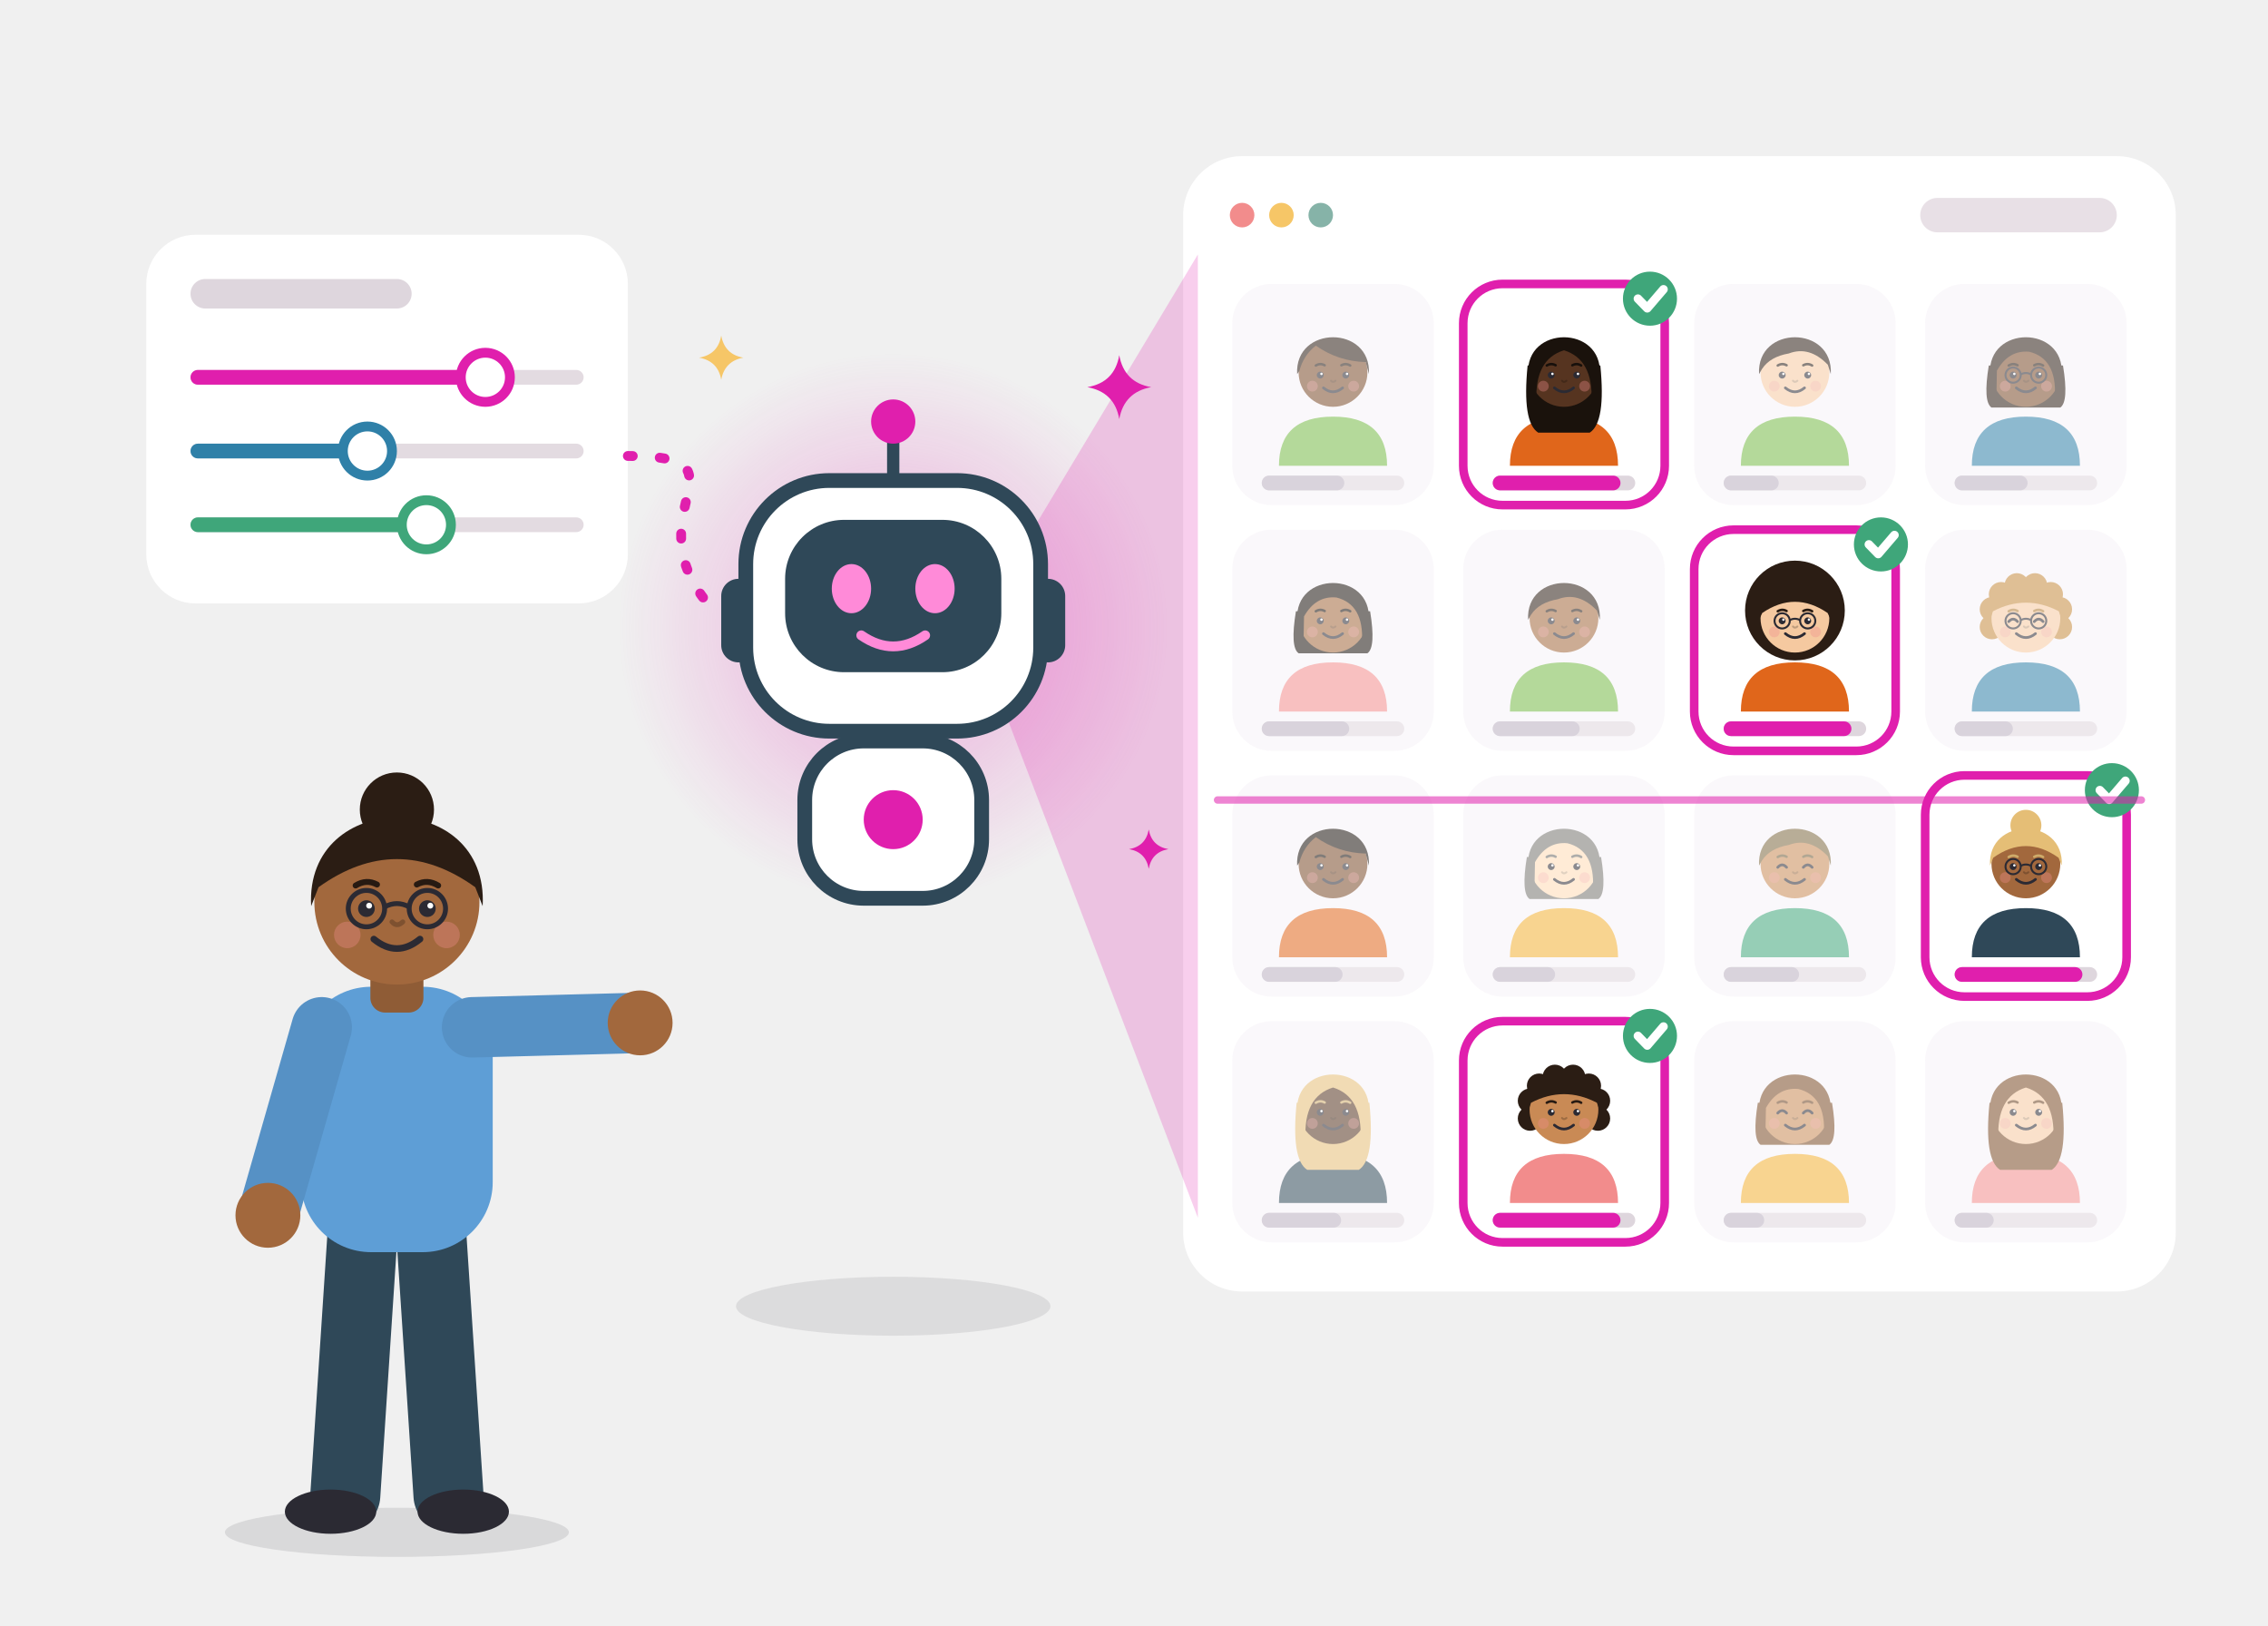
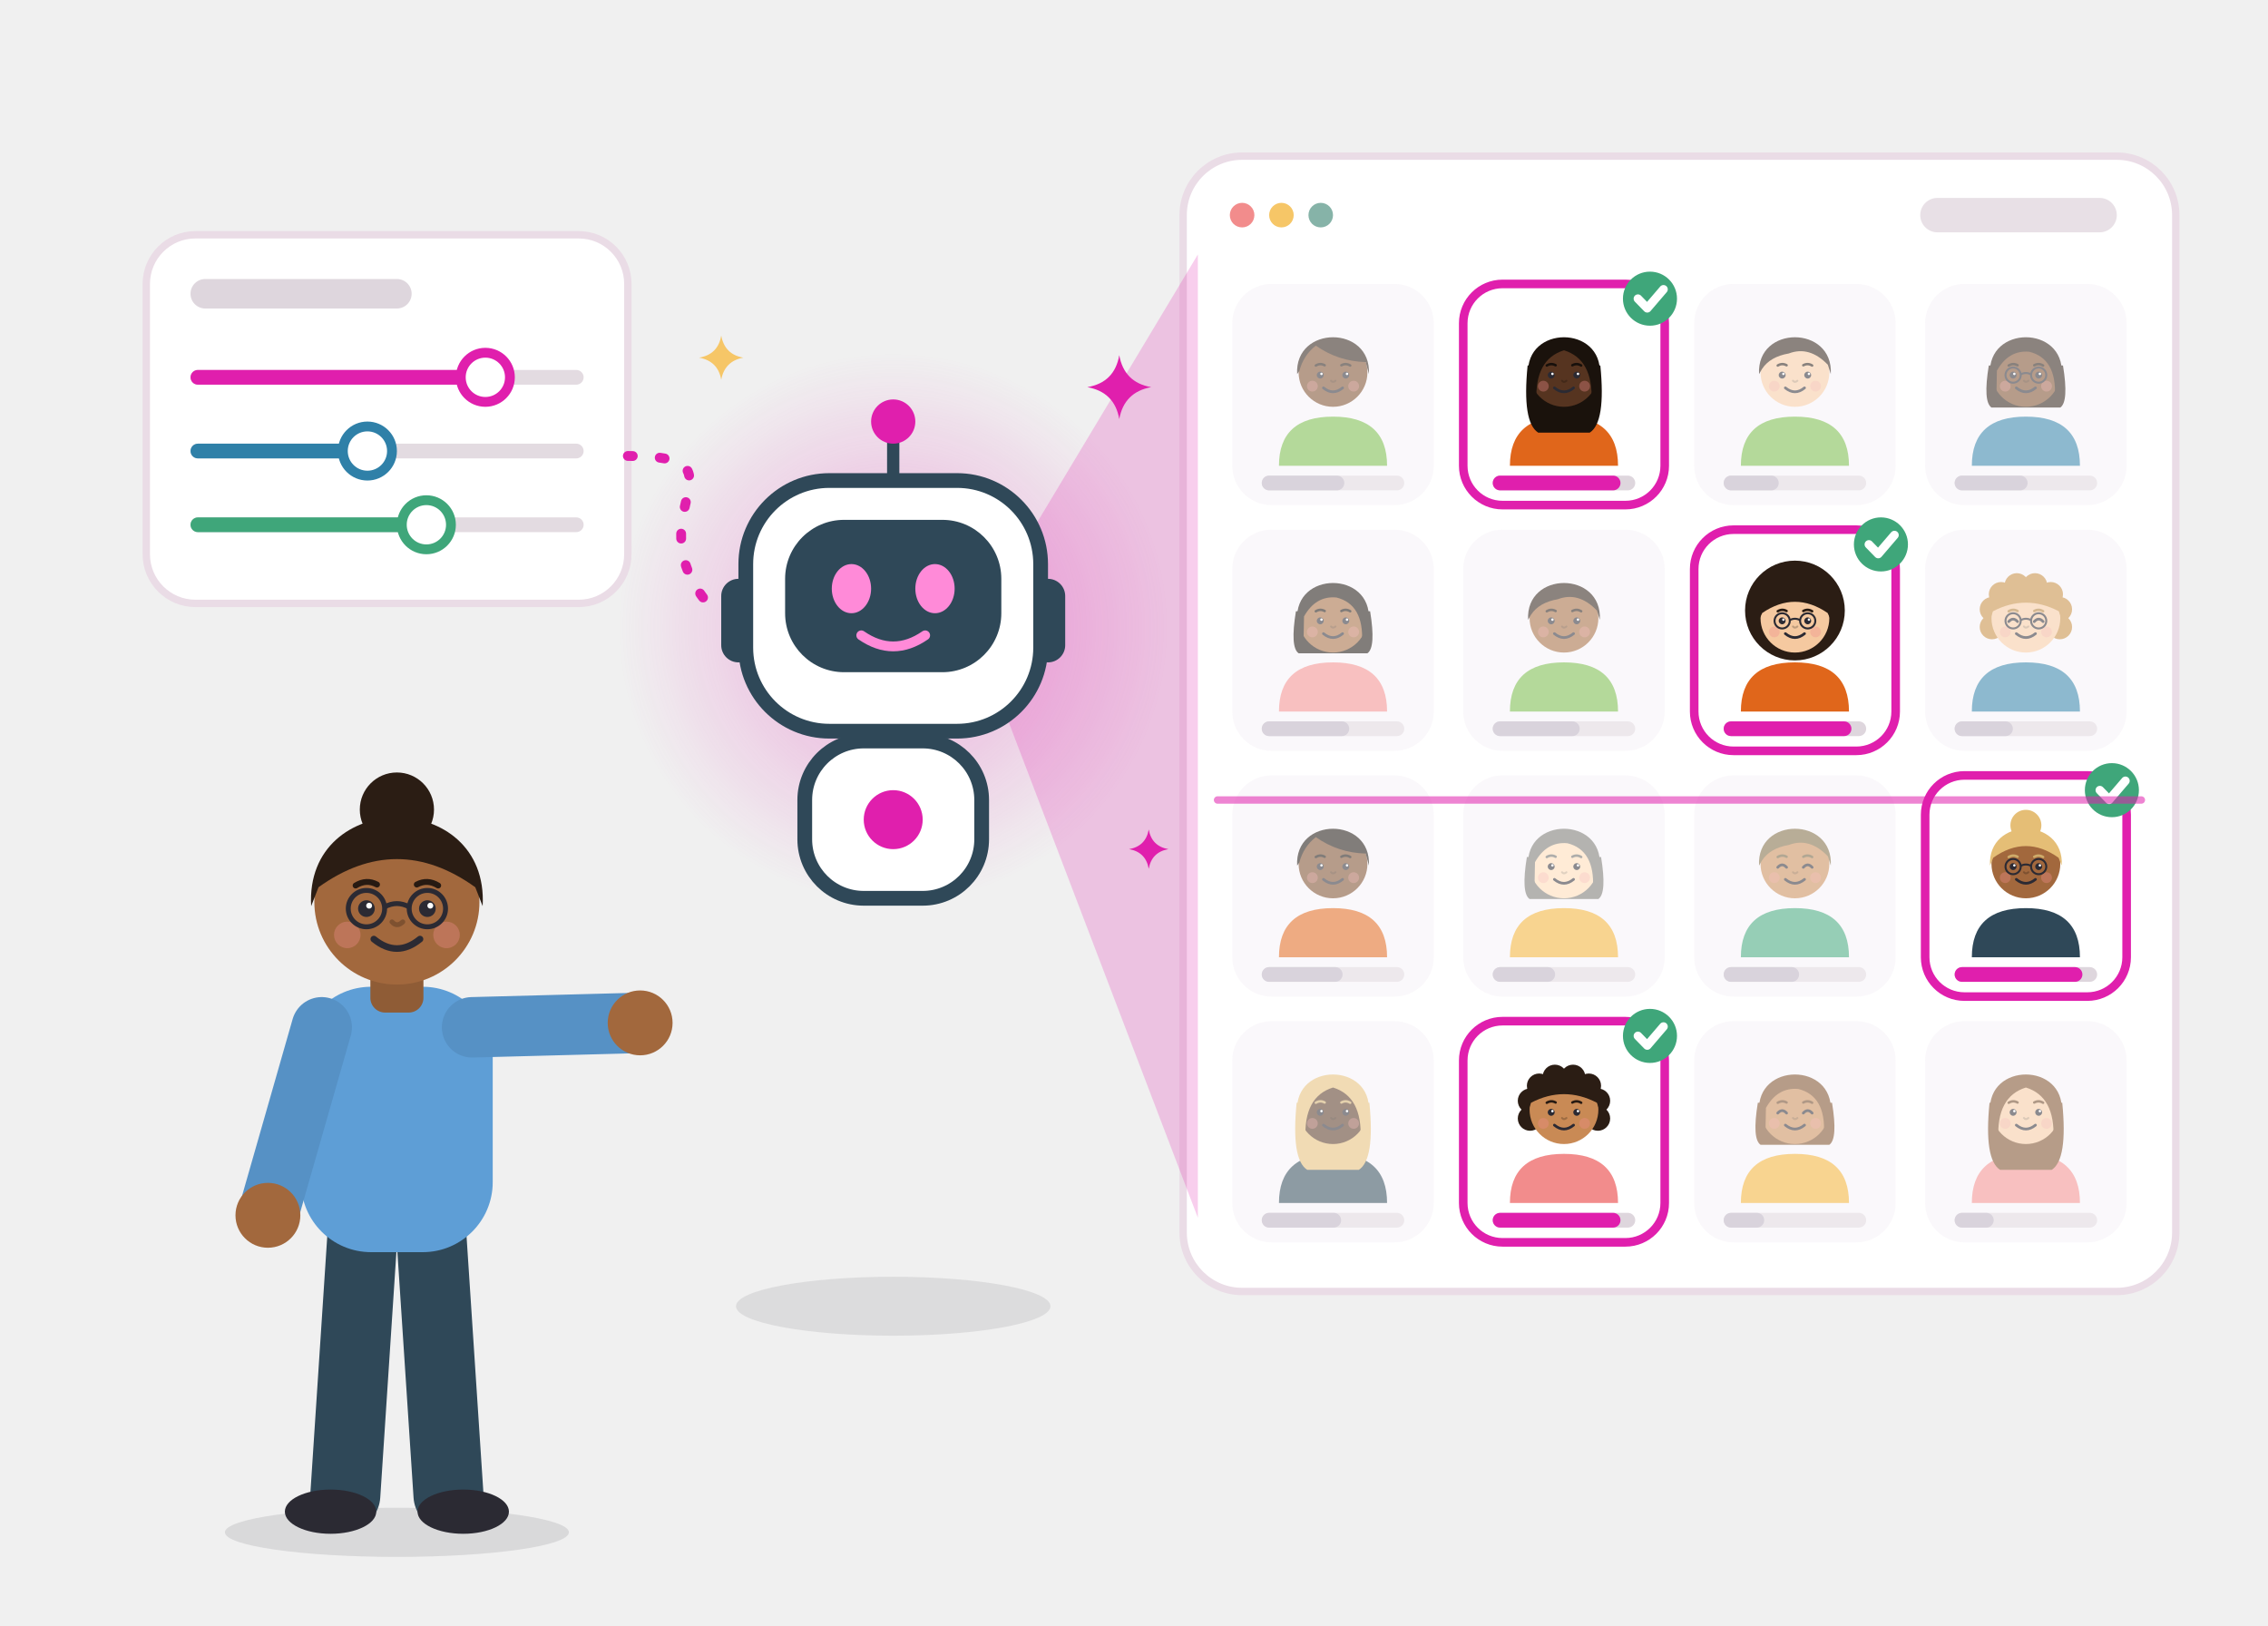
<svg xmlns="http://www.w3.org/2000/svg" viewBox="0 0 1200 860" width="1200" height="860">
  <defs>
    <linearGradient id="beam" x1="0" y1="0" x2="0" y2="1">
      <stop offset="0" stop-color="#E01FAD" />
      <stop offset="1" stop-color="#E01FAD" />
    </linearGradient>
    <radialGradient id="glow">
      <stop offset="0" stop-color="#E01FAD" stop-opacity=".35" />
      <stop offset="1" stop-color="#E01FAD" stop-opacity="0" />
    </radialGradient>
  </defs>
  <g transform="translate(15 15) scale(1.3)">
-     <rect x="470" y="52" width="404" height="462" rx="24" fill="#FFFFFF" />
+     <rect x="470" y="52" width="404" height="462" rx="24" fill="#FFFFFF" stroke="#EADCE6" stroke-width="3" />
    <circle cx="494" cy="76" r="5" fill="#F28C8C" />
    <circle cx="510" cy="76" r="5" fill="#F6C667" />
    <circle cx="526" cy="76" r="5" fill="#86B3A8" />
    <rect x="770" y="69" width="80" height="14" rx="7" fill="#e8e0e6" />
    <g opacity=".55">
      <rect x="490" y="104" width="82" height="90" rx="16" fill="#F6F2F7" />
      <path d="M509 178Q509 158 531 158Q553 158 553 178Z" fill="#76B947" />
      <circle cx="531" cy="140" r="14" fill="#7A4A2A" />
      <circle cx="522.6" cy="145.6" r="2.2" fill="#F28C8C" opacity=".35" />
      <circle cx="539.4" cy="145.6" r="2.2" fill="#F28C8C" opacity=".35" />
      <circle cx="525.8" cy="141.1" r="1.4" fill="#2B2A33" />
      <circle cx="536.2" cy="141.1" r="1.4" fill="#2B2A33" />
      <circle cx="526.3" cy="140.6" r="0.5" fill="#fff" />
      <circle cx="536.7" cy="140.6" r="0.5" fill="#fff" />
      <path d="M524 137.2Q525.8 136.1 527.6 137.1M534.4 137.1Q536.2 136.1 538 137.2" fill="none" stroke="#271a12" stroke-width="1" stroke-linecap="round" stroke-linejoin="round" />
      <path d="M530.2 143.4Q531 144.3 532 143.4" fill="none" stroke="#5f3a21" stroke-width="0.8" stroke-linecap="round" stroke-linejoin="round" />
      <path d="M527.1 146.3Q531 149.5 534.9 146.3" fill="none" stroke="#2B2A33" stroke-width="1.1" stroke-linecap="round" stroke-linejoin="round" />
      <path d="M516.4 140.7C515.3 120.7 546.7 120.7 545.6 140.7L544.3 135.8Q533.1 135.5 524 129.1Q519 133 517.3 139.4Z" fill="#2B1D14" />
      <rect x="502" y="182" width="58" height="6" rx="3" fill="#ded6dd" />
      <rect x="502" y="182" width="33.6" height="6" rx="3" fill="#B9AFC0" />
    </g>
    <rect x="584" y="104" width="82" height="90" rx="16" fill="#FFFFFF" stroke="#E01FAD" stroke-width="3.5" />
    <path d="M603 178Q603 158 625 158Q647 158 647 178Z" fill="#E0661B" />
    <path d="M610.2 137.2Q607.9 160.3 614.5 164.5L635.5 164.5Q642.1 160.3 639.8 137.2Z" fill="#1A120C" />
    <circle cx="625" cy="140" r="14" fill="#563420" />
    <circle cx="616.6" cy="145.6" r="2.2" fill="#F28C8C" opacity=".35" />
    <circle cx="633.4" cy="145.6" r="2.2" fill="#F28C8C" opacity=".35" />
    <circle cx="619.8" cy="141.1" r="1.4" fill="#2B2A33" />
    <circle cx="630.2" cy="141.1" r="1.4" fill="#2B2A33" />
    <circle cx="620.3" cy="140.6" r="0.5" fill="#fff" />
    <circle cx="630.7" cy="140.6" r="0.5" fill="#fff" />
    <path d="M618 137.2Q619.8 136.1 621.6 137.1M628.4 137.1Q630.2 136.1 632 137.2" fill="none" stroke="#17100b" stroke-width="1" stroke-linecap="round" stroke-linejoin="round" />
    <path d="M624.2 143.4Q625 144.3 626 143.4" fill="none" stroke="#432919" stroke-width="0.8" stroke-linecap="round" stroke-linejoin="round" />
    <path d="M621.1 146.3Q625 149.5 628.9 146.3" fill="none" stroke="#2B2A33" stroke-width="1.1" stroke-linecap="round" stroke-linejoin="round" />
    <path d="M610.4 140.7C609.3 120.7 640.7 120.7 639.6 140.7L639.6 151.9L636.2 151.9Q637 134.7 625 131Q613 134.7 613.8 151.9L610.4 151.9Z" fill="#1A120C" />
    <rect x="596" y="182" width="58" height="6" rx="3" fill="#ded6dd" />
    <rect x="596" y="182" width="52" height="6" rx="3" fill="#E01FAD" />
    <circle cx="660" cy="110" r="11" fill="#3FA67A" />
    <path d="M655.1 110L658.9 113.9L665.5 106.2" fill="none" stroke="#fff" stroke-width="3.5" stroke-linecap="round" stroke-linejoin="round" />
    <g opacity=".55">
      <rect x="678" y="104" width="82" height="90" rx="16" fill="#F6F2F7" />
      <path d="M697 178Q697 158 719 158Q741 158 741 178Z" fill="#76B947" />
      <circle cx="719" cy="140" r="14" fill="#F5C9A0" />
      <circle cx="710.6" cy="145.6" r="2.2" fill="#F28C8C" opacity=".35" />
      <circle cx="727.4" cy="145.6" r="2.2" fill="#F28C8C" opacity=".35" />
      <circle cx="713.8" cy="141.1" r="1.4" fill="#2B2A33" />
      <circle cx="724.2" cy="141.1" r="1.4" fill="#2B2A33" />
      <circle cx="714.3" cy="140.6" r="0.5" fill="#fff" />
      <circle cx="724.7" cy="140.6" r="0.5" fill="#fff" />
      <path d="M712 137.2Q713.8 136.1 715.6 137.1M722.4 137.1Q724.2 136.1 726 137.2" fill="none" stroke="#271a12" stroke-width="1" stroke-linecap="round" stroke-linejoin="round" />
      <path d="M718.2 143.4Q719 144.3 720 143.4" fill="none" stroke="#bf9d7d" stroke-width="0.8" stroke-linecap="round" stroke-linejoin="round" />
      <path d="M715.1 146.3Q719 149.5 722.9 146.3" fill="none" stroke="#2B2A33" stroke-width="1.1" stroke-linecap="round" stroke-linejoin="round" />
      <path d="M704.4 140.7C703.3 120.7 734.7 120.7 733.6 140.7L732.4 136.9Q724.9 129.1 716.5 132.3Q708.9 133.6 705.6 138.6Z" fill="#2B1D14" />
      <rect x="690" y="182" width="58" height="6" rx="3" fill="#ded6dd" />
      <rect x="690" y="182" width="22.4" height="6" rx="3" fill="#B9AFC0" />
    </g>
    <g opacity=".55">
      <rect x="772" y="104" width="82" height="90" rx="16" fill="#F6F2F7" />
      <path d="M791 178Q791 158 813 158Q835 158 835 178Z" fill="#2F80A8" />
      <path d="M797.9 137.2Q795.5 151.9 799 154.3L827 154.3Q830.5 151.9 828.1 137.2Z" fill="#2B1D14" />
      <circle cx="813" cy="140" r="14" fill="#7A4A2A" />
      <circle cx="804.6" cy="145.6" r="2.2" fill="#F28C8C" opacity=".35" />
      <circle cx="821.4" cy="145.6" r="2.2" fill="#F28C8C" opacity=".35" />
      <circle cx="807.8" cy="141.1" r="1.4" fill="#2B2A33" />
      <circle cx="818.2" cy="141.1" r="1.4" fill="#2B2A33" />
      <circle cx="808.3" cy="140.6" r="0.5" fill="#fff" />
      <circle cx="818.7" cy="140.6" r="0.5" fill="#fff" />
      <path d="M806 137.2Q807.8 136.1 809.6 137.1M816.4 137.1Q818.2 136.1 820 137.2" fill="none" stroke="#271a12" stroke-width="1" stroke-linecap="round" stroke-linejoin="round" />
      <path d="M812.2 143.4Q813 144.3 814 143.4" fill="none" stroke="#5f3a21" stroke-width="0.8" stroke-linecap="round" stroke-linejoin="round" />
      <path d="M809.1 146.3Q813 149.5 816.9 146.3" fill="none" stroke="#2B2A33" stroke-width="1.1" stroke-linecap="round" stroke-linejoin="round" />
      <g fill="none" stroke="#2B2A33" stroke-width="0.8">
        <circle cx="807.8" cy="141.1" r="3.1" />
        <circle cx="818.2" cy="141.1" r="3.1" />
        <path d="M810.9 140.8Q813 139.7 815.1 140.8" />
      </g>
      <path d="M798.4 140.7C797.3 120.7 828.7 120.7 827.6 140.7L827.8 149.8L824.8 149.8Q825.6 134.4 814.4 131.6Q806 130.8 801.2 139.3L801 149.8L798.2 149.8Z" fill="#2B1D14" />
      <rect x="784" y="182" width="58" height="6" rx="3" fill="#ded6dd" />
      <rect x="784" y="182" width="29.7" height="6" rx="3" fill="#B9AFC0" />
    </g>
    <g opacity=".55">
      <rect x="490" y="204" width="82" height="90" rx="16" fill="#F6F2F7" />
      <path d="M509 278Q509 258 531 258Q553 258 553 278Z" fill="#F28C8C" />
      <path d="M515.9 237.2Q513.5 251.9 517 254.3L545 254.3Q548.5 251.9 546.1 237.2Z" fill="#1A120C" />
      <circle cx="531" cy="240" r="14" fill="#A2683D" />
      <circle cx="522.6" cy="245.6" r="2.2" fill="#F28C8C" opacity=".35" />
      <circle cx="539.4" cy="245.6" r="2.2" fill="#F28C8C" opacity=".35" />
      <circle cx="525.8" cy="241.1" r="1.4" fill="#2B2A33" />
      <circle cx="536.2" cy="241.1" r="1.4" fill="#2B2A33" />
      <circle cx="526.3" cy="240.6" r="0.5" fill="#fff" />
      <circle cx="536.7" cy="240.6" r="0.5" fill="#fff" />
      <path d="M524 237.2Q525.8 236.1 527.6 237.1M534.4 237.1Q536.2 236.1 538 237.2" fill="none" stroke="#17100b" stroke-width="1" stroke-linecap="round" stroke-linejoin="round" />
      <path d="M530.2 243.4Q531 244.3 532 243.4" fill="none" stroke="#7e5130" stroke-width="0.8" stroke-linecap="round" stroke-linejoin="round" />
      <path d="M527.1 246.3Q531 249.5 534.9 246.3" fill="none" stroke="#2B2A33" stroke-width="1.1" stroke-linecap="round" stroke-linejoin="round" />
      <path d="M516.4 240.7C515.3 220.7 546.7 220.7 545.6 240.7L545.8 249.8L542.8 249.8Q543.6 234.4 532.4 231.6Q524 230.8 519.2 239.3L519 249.8L516.2 249.8Z" fill="#1A120C" />
      <rect x="502" y="282" width="58" height="6" rx="3" fill="#ded6dd" />
      <rect x="502" y="282" width="35.6" height="6" rx="3" fill="#B9AFC0" />
    </g>
    <g opacity=".55">
      <rect x="584" y="204" width="82" height="90" rx="16" fill="#F6F2F7" />
      <path d="M603 278Q603 258 625 258Q647 258 647 278Z" fill="#76B947" />
      <circle cx="625" cy="240" r="14" fill="#A2683D" />
      <circle cx="616.6" cy="245.6" r="2.2" fill="#F28C8C" opacity=".35" />
      <circle cx="633.4" cy="245.6" r="2.2" fill="#F28C8C" opacity=".35" />
      <circle cx="619.8" cy="241.1" r="1.4" fill="#2B2A33" />
      <circle cx="630.2" cy="241.1" r="1.4" fill="#2B2A33" />
      <circle cx="620.3" cy="240.6" r="0.5" fill="#fff" />
      <circle cx="630.7" cy="240.6" r="0.5" fill="#fff" />
      <path d="M618 237.2Q619.8 236.1 621.6 237.1M628.4 237.1Q630.2 236.1 632 237.2" fill="none" stroke="#271a12" stroke-width="1" stroke-linecap="round" stroke-linejoin="round" />
      <path d="M624.2 243.4Q625 244.3 626 243.4" fill="none" stroke="#7e5130" stroke-width="0.8" stroke-linecap="round" stroke-linejoin="round" />
      <path d="M621.1 246.3Q625 249.5 628.9 246.3" fill="none" stroke="#2B2A33" stroke-width="1.1" stroke-linecap="round" stroke-linejoin="round" />
      <path d="M610.4 240.7C609.3 220.7 640.7 220.7 639.6 240.7L638.4 236.9Q630.9 229.1 622.5 232.3Q614.9 233.6 611.6 238.6Z" fill="#2B1D14" />
      <rect x="596" y="282" width="58" height="6" rx="3" fill="#ded6dd" />
      <rect x="596" y="282" width="35.4" height="6" rx="3" fill="#B9AFC0" />
    </g>
    <rect x="678" y="204" width="82" height="90" rx="16" fill="#FFFFFF" stroke="#E01FAD" stroke-width="3.5" />
    <path d="M697 278Q697 258 719 258Q741 258 741 278Z" fill="#E0661B" />
    <circle cx="719" cy="236.9" r="20.3" fill="#2B1D14" />
    <circle cx="719" cy="240" r="14" fill="#F5C9A0" />
    <circle cx="710.6" cy="245.6" r="2.2" fill="#F28C8C" opacity=".35" />
    <circle cx="727.4" cy="245.6" r="2.2" fill="#F28C8C" opacity=".35" />
    <circle cx="713.8" cy="241.1" r="1.4" fill="#2B2A33" />
    <circle cx="724.2" cy="241.1" r="1.4" fill="#2B2A33" />
    <circle cx="714.3" cy="240.6" r="0.5" fill="#fff" />
    <circle cx="724.7" cy="240.6" r="0.5" fill="#fff" />
    <path d="M712 237.2Q713.8 236.1 715.6 237.1M722.4 237.1Q724.2 236.1 726 237.2" fill="none" stroke="#271a12" stroke-width="1" stroke-linecap="round" stroke-linejoin="round" />
    <path d="M718.2 243.4Q719 244.3 720 243.4" fill="none" stroke="#bf9d7d" stroke-width="0.8" stroke-linecap="round" stroke-linejoin="round" />
    <path d="M715.1 246.3Q719 249.5 722.9 246.3" fill="none" stroke="#2B2A33" stroke-width="1.1" stroke-linecap="round" stroke-linejoin="round" />
    <g fill="none" stroke="#2B2A33" stroke-width="0.8">
      <circle cx="713.8" cy="241.1" r="3.1" />
      <circle cx="724.2" cy="241.1" r="3.1" />
      <path d="M716.9 240.8Q719 239.7 721.1 240.8" />
    </g>
    <path d="M704.4 240.7C703.3 220.7 734.7 220.7 733.6 240.7L732.3 237.9Q719 228.8 705.7 237.9Z" fill="#2B1D14" />
    <rect x="690" y="282" width="58" height="6" rx="3" fill="#ded6dd" />
    <rect x="690" y="282" width="52" height="6" rx="3" fill="#E01FAD" />
    <circle cx="754" cy="210" r="11" fill="#3FA67A" />
    <path d="M749.1 210L752.9 213.9L759.5 206.2" fill="none" stroke="#fff" stroke-width="3.5" stroke-linecap="round" stroke-linejoin="round" />
    <g opacity=".55">
      <rect x="772" y="204" width="82" height="90" rx="16" fill="#F6F2F7" />
      <path d="M791 278Q791 258 813 258Q835 258 835 278Z" fill="#2F80A8" />
      <circle cx="799.2" cy="243.6" r="5" fill="#C58B3E" />
      <circle cx="799.2" cy="236.4" r="5" fill="#C58B3E" />
      <circle cx="802.9" cy="230.3" r="5" fill="#C58B3E" />
      <circle cx="809.3" cy="226.7" r="5" fill="#C58B3E" />
      <circle cx="816.7" cy="226.7" r="5" fill="#C58B3E" />
      <circle cx="823.1" cy="230.3" r="5" fill="#C58B3E" />
      <circle cx="826.8" cy="236.4" r="5" fill="#C58B3E" />
      <circle cx="826.8" cy="243.6" r="5" fill="#C58B3E" />
      <circle cx="813" cy="240" r="14" fill="#F5C9A0" />
      <circle cx="804.6" cy="245.6" r="2.2" fill="#F28C8C" opacity=".35" />
      <circle cx="821.4" cy="245.6" r="2.2" fill="#F28C8C" opacity=".35" />
      <path d="M806 241.4Q807.8 239.4 809.6 241.4M816.4 241.4Q818.2 239.4 820 241.4" fill="none" stroke="#2B2A33" stroke-width="1.1" stroke-linecap="round" stroke-linejoin="round" />
      <path d="M806 237.2Q807.8 236.1 809.6 237.1M816.4 237.1Q818.2 236.1 820 237.2" fill="none" stroke="#b17d38" stroke-width="1" stroke-linecap="round" stroke-linejoin="round" />
      <path d="M812.2 243.4Q813 244.3 814 243.4" fill="none" stroke="#bf9d7d" stroke-width="0.8" stroke-linecap="round" stroke-linejoin="round" />
      <path d="M809.1 246.3Q813 249.5 816.9 246.3" fill="none" stroke="#2B2A33" stroke-width="1.1" stroke-linecap="round" stroke-linejoin="round" />
      <g fill="none" stroke="#2B2A33" stroke-width="0.8">
        <circle cx="807.8" cy="241.1" r="3.1" />
        <circle cx="818.2" cy="241.1" r="3.1" />
        <path d="M810.9 240.8Q813 239.7 815.1 240.8" />
      </g>
      <path d="M798.4 240.7C797.3 220.7 828.7 220.7 827.6 240.7L826.4 237.2Q813 230.2 799.6 237.2Z" fill="#C58B3E" />
      <rect x="784" y="282" width="58" height="6" rx="3" fill="#ded6dd" />
      <rect x="784" y="282" width="23.7" height="6" rx="3" fill="#B9AFC0" />
    </g>
    <g opacity=".55">
      <rect x="490" y="304" width="82" height="90" rx="16" fill="#F6F2F7" />
      <path d="M509 378Q509 358 531 358Q553 358 553 378Z" fill="#E0661B" />
      <circle cx="531" cy="340" r="14" fill="#7A4A2A" />
      <circle cx="522.6" cy="345.6" r="2.2" fill="#F28C8C" opacity=".35" />
      <circle cx="539.4" cy="345.6" r="2.2" fill="#F28C8C" opacity=".35" />
      <circle cx="525.8" cy="341.1" r="1.4" fill="#2B2A33" />
      <circle cx="536.2" cy="341.1" r="1.4" fill="#2B2A33" />
      <circle cx="526.3" cy="340.6" r="0.5" fill="#fff" />
      <circle cx="536.7" cy="340.6" r="0.5" fill="#fff" />
      <path d="M524 337.2Q525.8 336.1 527.6 337.1M534.4 337.1Q536.2 336.1 538 337.2" fill="none" stroke="#17100b" stroke-width="1" stroke-linecap="round" stroke-linejoin="round" />
      <path d="M530.2 343.4Q531 344.3 532 343.4" fill="none" stroke="#5f3a21" stroke-width="0.8" stroke-linecap="round" stroke-linejoin="round" />
      <path d="M527.1 346.3Q531 349.5 534.9 346.3" fill="none" stroke="#2B2A33" stroke-width="1.1" stroke-linecap="round" stroke-linejoin="round" />
      <path d="M516.4 340.7C515.3 320.7 546.7 320.7 545.6 340.7L544.3 335.8Q533.1 335.5 524 329.1Q519 333 517.3 339.4Z" fill="#1A120C" />
      <rect x="502" y="382" width="58" height="6" rx="3" fill="#ded6dd" />
      <rect x="502" y="382" width="32.9" height="6" rx="3" fill="#B9AFC0" />
    </g>
    <g opacity=".55">
      <rect x="584" y="304" width="82" height="90" rx="16" fill="#F6F2F7" />
      <path d="M603 378Q603 358 625 358Q647 358 647 378Z" fill="#F2B035" />
      <path d="M609.9 337.2Q607.5 351.9 611 354.3L639 354.3Q642.5 351.9 640.1 337.2Z" fill="#777570" />
      <circle cx="625" cy="340" r="14" fill="#FFDBB5" />
      <circle cx="616.6" cy="345.6" r="2.2" fill="#F28C8C" opacity=".35" />
      <circle cx="633.4" cy="345.6" r="2.2" fill="#F28C8C" opacity=".35" />
      <circle cx="619.8" cy="341.1" r="1.4" fill="#2B2A33" />
      <circle cx="630.2" cy="341.1" r="1.4" fill="#2B2A33" />
      <circle cx="620.3" cy="340.6" r="0.5" fill="#fff" />
      <circle cx="630.7" cy="340.6" r="0.5" fill="#fff" />
      <path d="M618 337.2Q619.8 336.1 621.6 337.1M628.4 337.1Q630.2 336.1 632 337.2" fill="none" stroke="#6b6965" stroke-width="1" stroke-linecap="round" stroke-linejoin="round" />
      <path d="M624.2 343.4Q625 344.3 626 343.4" fill="none" stroke="#c7ab8d" stroke-width="0.8" stroke-linecap="round" stroke-linejoin="round" />
      <path d="M621.1 346.3Q625 349.5 628.9 346.3" fill="none" stroke="#2B2A33" stroke-width="1.1" stroke-linecap="round" stroke-linejoin="round" />
      <path d="M610.4 340.7C609.3 320.7 640.7 320.7 639.6 340.7L639.8 349.8L636.8 349.8Q637.6 334.4 626.4 331.6Q618 330.8 613.2 339.3L613 349.8L610.2 349.8Z" fill="#777570" />
      <rect x="596" y="382" width="58" height="6" rx="3" fill="#ded6dd" />
      <rect x="596" y="382" width="25.4" height="6" rx="3" fill="#B9AFC0" />
    </g>
    <g opacity=".55">
      <rect x="678" y="304" width="82" height="90" rx="16" fill="#F6F2F7" />
      <path d="M697 378Q697 358 719 358Q741 358 741 378Z" fill="#3FA67A" />
      <circle cx="719" cy="340" r="14" fill="#C98A55" />
      <circle cx="710.6" cy="345.6" r="2.2" fill="#F28C8C" opacity=".35" />
      <circle cx="727.4" cy="345.6" r="2.2" fill="#F28C8C" opacity=".35" />
      <path d="M712 341.4Q713.8 339.4 715.6 341.4M722.4 341.4Q724.2 339.4 726 341.4" fill="none" stroke="#2B2A33" stroke-width="1.1" stroke-linecap="round" stroke-linejoin="round" />
      <path d="M712 337.2Q713.8 336.1 715.6 337.1M722.4 337.1Q724.2 336.1 726 337.2" fill="none" stroke="#715f3b" stroke-width="1" stroke-linecap="round" stroke-linejoin="round" />
      <path d="M718.2 343.4Q719 344.3 720 343.4" fill="none" stroke="#9d6c42" stroke-width="0.8" stroke-linecap="round" stroke-linejoin="round" />
      <path d="M715.1 346.3Q719 349.5 722.9 346.3" fill="none" stroke="#2B2A33" stroke-width="1.1" stroke-linecap="round" stroke-linejoin="round" />
      <path d="M704.4 340.7C703.3 320.7 734.7 320.7 733.6 340.7L732.4 336.9Q724.9 329.1 716.5 332.3Q708.9 333.6 705.6 338.6Z" fill="#7e6941" />
      <rect x="690" y="382" width="58" height="6" rx="3" fill="#ded6dd" />
      <rect x="690" y="382" width="30.7" height="6" rx="3" fill="#B9AFC0" />
    </g>
    <rect x="772" y="304" width="82" height="90" rx="16" fill="#FFFFFF" stroke="#E01FAD" stroke-width="3.5" />
    <path d="M791 378Q791 358 813 358Q835 358 835 378Z" fill="#2F4858" />
    <circle cx="813" cy="324.3" r="6.3" fill="#E5BE76" />
    <circle cx="813" cy="340" r="14" fill="#A2683D" />
    <circle cx="804.6" cy="345.6" r="2.2" fill="#F28C8C" opacity=".35" />
    <circle cx="821.4" cy="345.6" r="2.2" fill="#F28C8C" opacity=".35" />
    <circle cx="807.8" cy="341.1" r="1.4" fill="#2B2A33" />
    <circle cx="818.2" cy="341.1" r="1.4" fill="#2B2A33" />
    <circle cx="808.3" cy="340.6" r="0.5" fill="#fff" />
    <circle cx="818.7" cy="340.6" r="0.5" fill="#fff" />
    <path d="M806 337.2Q807.8 336.1 809.6 337.1M816.4 337.1Q818.2 336.1 820 337.2" fill="none" stroke="#ceab6a" stroke-width="1" stroke-linecap="round" stroke-linejoin="round" />
    <path d="M812.2 343.4Q813 344.3 814 343.4" fill="none" stroke="#7e5130" stroke-width="0.8" stroke-linecap="round" stroke-linejoin="round" />
    <path d="M809.1 346.3Q813 349.5 816.9 346.3" fill="none" stroke="#2B2A33" stroke-width="1.1" stroke-linecap="round" stroke-linejoin="round" />
    <g fill="none" stroke="#2B2A33" stroke-width="0.8">
      <circle cx="807.8" cy="341.1" r="3.1" />
      <circle cx="818.2" cy="341.1" r="3.1" />
      <path d="M810.9 340.8Q813 339.7 815.1 340.8" />
    </g>
    <path d="M798.4 340.7C797.3 320.7 828.7 320.7 827.6 340.7L826.3 337.5Q813 328 799.7 337.5Z" fill="#E5BE76" />
    <rect x="784" y="382" width="58" height="6" rx="3" fill="#ded6dd" />
    <rect x="784" y="382" width="52" height="6" rx="3" fill="#E01FAD" />
    <circle cx="848" cy="310" r="11" fill="#3FA67A" />
    <path d="M843.1 310L846.9 313.9L853.5 306.2" fill="none" stroke="#fff" stroke-width="3.5" stroke-linecap="round" stroke-linejoin="round" />
    <g opacity=".55">
      <rect x="490" y="404" width="82" height="90" rx="16" fill="#F6F2F7" />
      <path d="M509 478Q509 458 531 458Q553 458 553 478Z" fill="#2F4858" />
      <path d="M516.2 437.2Q513.9 460.3 520.5 464.5L541.5 464.5Q548.1 460.3 545.8 437.2Z" fill="#E5BE76" />
      <circle cx="531" cy="440" r="14" fill="#563420" />
      <circle cx="522.6" cy="445.6" r="2.2" fill="#F28C8C" opacity=".35" />
      <circle cx="539.4" cy="445.6" r="2.2" fill="#F28C8C" opacity=".35" />
      <circle cx="525.8" cy="441.1" r="1.4" fill="#2B2A33" />
      <circle cx="536.2" cy="441.1" r="1.4" fill="#2B2A33" />
      <circle cx="526.3" cy="440.6" r="0.5" fill="#fff" />
      <circle cx="536.7" cy="440.6" r="0.5" fill="#fff" />
      <path d="M524 437.2Q525.8 436.1 527.6 437.1M534.4 437.1Q536.2 436.1 538 437.2" fill="none" stroke="#ceab6a" stroke-width="1" stroke-linecap="round" stroke-linejoin="round" />
      <path d="M530.2 443.4Q531 444.3 532 443.4" fill="none" stroke="#432919" stroke-width="0.8" stroke-linecap="round" stroke-linejoin="round" />
      <path d="M527.1 446.3Q531 449.5 534.9 446.3" fill="none" stroke="#2B2A33" stroke-width="1.1" stroke-linecap="round" stroke-linejoin="round" />
      <path d="M516.4 440.7C515.3 420.7 546.7 420.7 545.6 440.7L545.6 451.9L542.2 451.9Q543 434.7 531 431Q519 434.7 519.8 451.9L516.4 451.9Z" fill="#E5BE76" />
      <rect x="502" y="482" width="58" height="6" rx="3" fill="#ded6dd" />
      <rect x="502" y="482" width="32.3" height="6" rx="3" fill="#B9AFC0" />
    </g>
    <rect x="584" y="404" width="82" height="90" rx="16" fill="#FFFFFF" stroke="#E01FAD" stroke-width="3.5" />
    <path d="M603 478Q603 458 625 458Q647 458 647 478Z" fill="#F28C8C" />
    <circle cx="611.2" cy="443.6" r="5" fill="#2B1D14" />
    <circle cx="611.2" cy="436.4" r="5" fill="#2B1D14" />
    <circle cx="614.9" cy="430.3" r="5" fill="#2B1D14" />
    <circle cx="621.3" cy="426.7" r="5" fill="#2B1D14" />
    <circle cx="628.7" cy="426.7" r="5" fill="#2B1D14" />
    <circle cx="635.1" cy="430.3" r="5" fill="#2B1D14" />
    <circle cx="638.8" cy="436.4" r="5" fill="#2B1D14" />
    <circle cx="638.8" cy="443.6" r="5" fill="#2B1D14" />
    <circle cx="625" cy="440" r="14" fill="#C98A55" />
    <circle cx="616.6" cy="445.6" r="2.2" fill="#F28C8C" opacity=".35" />
    <circle cx="633.4" cy="445.6" r="2.2" fill="#F28C8C" opacity=".35" />
    <circle cx="619.8" cy="441.1" r="1.4" fill="#2B2A33" />
    <circle cx="630.2" cy="441.1" r="1.4" fill="#2B2A33" />
    <circle cx="620.3" cy="440.6" r="0.5" fill="#fff" />
    <circle cx="630.7" cy="440.6" r="0.5" fill="#fff" />
    <path d="M618 437.2Q619.8 436.1 621.6 437.1M628.4 437.1Q630.2 436.1 632 437.2" fill="none" stroke="#271a12" stroke-width="1" stroke-linecap="round" stroke-linejoin="round" />
    <path d="M624.2 443.4Q625 444.3 626 443.4" fill="none" stroke="#9d6c42" stroke-width="0.8" stroke-linecap="round" stroke-linejoin="round" />
    <path d="M621.1 446.3Q625 449.5 628.9 446.3" fill="none" stroke="#2B2A33" stroke-width="1.1" stroke-linecap="round" stroke-linejoin="round" />
    <path d="M610.4 440.7C609.3 420.7 640.7 420.7 639.6 440.7L638.4 437.2Q625 430.2 611.6 437.2Z" fill="#2B1D14" />
    <rect x="596" y="482" width="58" height="6" rx="3" fill="#ded6dd" />
    <rect x="596" y="482" width="52" height="6" rx="3" fill="#E01FAD" />
    <circle cx="660" cy="410" r="11" fill="#3FA67A" />
    <path d="M655.1 410L658.9 413.9L665.5 406.2" fill="none" stroke="#fff" stroke-width="3.5" stroke-linecap="round" stroke-linejoin="round" />
    <g opacity=".55">
      <rect x="678" y="404" width="82" height="90" rx="16" fill="#F6F2F7" />
      <path d="M697 478Q697 458 719 458Q741 458 741 478Z" fill="#F2B035" />
      <path d="M703.9 437.2Q701.5 451.9 705 454.3L733 454.3Q736.5 451.9 734.1 437.2Z" fill="#7A4B26" />
      <circle cx="719" cy="440" r="14" fill="#C98A55" />
      <circle cx="710.6" cy="445.6" r="2.2" fill="#F28C8C" opacity=".35" />
      <circle cx="727.4" cy="445.6" r="2.2" fill="#F28C8C" opacity=".35" />
      <path d="M712 441.4Q713.8 439.4 715.6 441.4M722.4 441.4Q724.2 439.4 726 441.4" fill="none" stroke="#2B2A33" stroke-width="1.1" stroke-linecap="round" stroke-linejoin="round" />
      <path d="M712 437.2Q713.8 436.1 715.6 437.1M722.4 437.1Q724.2 436.1 726 437.2" fill="none" stroke="#6e4422" stroke-width="1" stroke-linecap="round" stroke-linejoin="round" />
      <path d="M718.2 443.4Q719 444.3 720 443.4" fill="none" stroke="#9d6c42" stroke-width="0.8" stroke-linecap="round" stroke-linejoin="round" />
      <path d="M715.1 446.3Q719 449.5 722.9 446.3" fill="none" stroke="#2B2A33" stroke-width="1.1" stroke-linecap="round" stroke-linejoin="round" />
      <path d="M704.4 440.7C703.3 420.7 734.7 420.7 733.6 440.7L733.8 449.8L730.8 449.8Q731.6 434.4 720.4 431.6Q712 430.8 707.2 439.3L707 449.8L704.2 449.8Z" fill="#7A4B26" />
      <rect x="690" y="482" width="58" height="6" rx="3" fill="#ded6dd" />
      <rect x="690" y="482" width="16.5" height="6" rx="3" fill="#B9AFC0" />
    </g>
    <g opacity=".55">
      <rect x="772" y="404" width="82" height="90" rx="16" fill="#F6F2F7" />
      <path d="M791 478Q791 458 813 458Q835 458 835 478Z" fill="#F28C8C" />
      <path d="M798.2 437.2Q795.9 460.3 802.5 464.5L823.5 464.5Q830.1 460.3 827.8 437.2Z" fill="#7A4B26" />
      <circle cx="813" cy="440" r="14" fill="#F5C9A0" />
      <circle cx="804.6" cy="445.6" r="2.2" fill="#F28C8C" opacity=".35" />
      <circle cx="821.4" cy="445.6" r="2.2" fill="#F28C8C" opacity=".35" />
      <circle cx="807.8" cy="441.1" r="1.4" fill="#2B2A33" />
      <circle cx="818.2" cy="441.1" r="1.4" fill="#2B2A33" />
      <circle cx="808.3" cy="440.6" r="0.5" fill="#fff" />
      <circle cx="818.7" cy="440.6" r="0.5" fill="#fff" />
      <path d="M806 437.2Q807.8 436.1 809.6 437.1M816.4 437.1Q818.2 436.1 820 437.2" fill="none" stroke="#6e4422" stroke-width="1" stroke-linecap="round" stroke-linejoin="round" />
      <path d="M812.2 443.4Q813 444.3 814 443.4" fill="none" stroke="#bf9d7d" stroke-width="0.8" stroke-linecap="round" stroke-linejoin="round" />
      <path d="M809.1 446.3Q813 449.5 816.9 446.3" fill="none" stroke="#2B2A33" stroke-width="1.1" stroke-linecap="round" stroke-linejoin="round" />
      <path d="M798.4 440.7C797.3 420.7 828.7 420.7 827.6 440.7L827.6 451.9L824.2 451.9Q825 434.7 813 431Q801 434.7 801.8 451.9L798.4 451.9Z" fill="#7A4B26" />
      <rect x="784" y="482" width="58" height="6" rx="3" fill="#ded6dd" />
      <rect x="784" y="482" width="15.9" height="6" rx="3" fill="#B9AFC0" />
    </g>
    <path d="M392 232L476 92L476 484L392 264Z" fill="#E01FAD" opacity=".22" />
    <path d="M484 314L860 314" fill="none" stroke="#E01FAD" stroke-width="3" stroke-linecap="round" stroke-linejoin="round" opacity=".55" />
    <ellipse cx="352" cy="520" rx="64" ry="12" fill="#2B2A33" opacity=".1" />
    <circle cx="352" cy="244" r="112" fill="url(#glow)" />
    <path d="M352 186L352 164" fill="none" stroke="#2F4858" stroke-width="5" stroke-linecap="round" stroke-linejoin="round" />
    <circle cx="352" cy="160" r="9" fill="#E01FAD" />
    <rect x="282" y="224" width="14" height="34" rx="7" fill="#2F4858" />
    <rect x="408" y="224" width="14" height="34" rx="7" fill="#2F4858" />
    <rect x="292" y="184" width="120" height="102" rx="34" fill="#FFFFFF" stroke="#2F4858" stroke-width="6" />
    <rect x="308" y="200" width="88" height="62" rx="24" fill="#2F4858" />
    <ellipse cx="335" cy="228" rx="8" ry="10" fill="#FF8AD8" />
    <ellipse cx="369" cy="228" rx="8" ry="10" fill="#FF8AD8" />
    <path d="M339 247Q352 256 365 247" fill="none" stroke="#FF8AD8" stroke-width="4" stroke-linecap="round" stroke-linejoin="round" />
    <rect x="316" y="290" width="72" height="64" rx="24" fill="#FFFFFF" stroke="#2F4858" stroke-width="6" />
    <circle cx="352" cy="322" r="12" fill="#E01FAD" />
    <path d="M444 133Q446 144.1 457 146Q446 148 444 159Q442.1 148 431 146Q442.1 144.1 444 133Z" fill="#E01FAD" />
    <path d="M282 125Q283.4 132.7 291 134Q283.4 135.4 282 143Q280.7 135.4 273 134Q280.7 132.7 282 125Z" fill="#F6C667" />
    <path d="M456 326Q457.2 332.8 464 334Q457.2 335.2 456 342Q454.8 335.2 448 334Q454.8 332.8 456 326Z" fill="#E01FAD" />
-     <rect x="48" y="84" width="196" height="150" rx="20" fill="#FFFFFF" />
+     <rect x="48" y="84" width="196" height="150" rx="20" fill="#FFFFFF" stroke="#EADCE6" stroke-width="3" />
    <rect x="66" y="102" width="90" height="12" rx="6" fill="#ded6dd" />
    <rect x="66" y="139" width="160" height="6" rx="3" fill="#e3dbe1" />
    <rect x="66" y="139" width="120" height="6" rx="3" fill="#E01FAD" />
    <circle cx="186" cy="142" r="10" fill="#FFFFFF" stroke="#E01FAD" stroke-width="4" />
    <rect x="66" y="169" width="160" height="6" rx="3" fill="#e3dbe1" />
    <rect x="66" y="169" width="72" height="6" rx="3" fill="#2F80A8" />
    <circle cx="138" cy="172" r="10" fill="#FFFFFF" stroke="#2F80A8" stroke-width="4" />
    <rect x="66" y="199" width="160" height="6" rx="3" fill="#e3dbe1" />
    <rect x="66" y="199" width="96" height="6" rx="3" fill="#3FA67A" />
    <circle cx="162" cy="202" r="10" fill="#FFFFFF" stroke="#3FA67A" stroke-width="4" />
    <path d="M244 174C298 174 242 198 280 238" fill="none" stroke="#E01FAD" stroke-width="4" stroke-linecap="round" stroke-linejoin="round" stroke-dasharray="2 11" />
    <ellipse cx="150" cy="612" rx="70" ry="10" fill="#2B2A33" opacity=".12" />
    <path d="M136.5 483L129 597" fill="none" stroke="#2F4858" stroke-width="28.5" stroke-linecap="round" stroke-linejoin="round" />
    <path d="M163.5 483L171 597" fill="none" stroke="#2F4858" stroke-width="28.5" stroke-linecap="round" stroke-linejoin="round" />
    <ellipse cx="123" cy="603.6" rx="18.6" ry="9" fill="#2B2A33" />
    <ellipse cx="177" cy="603.6" rx="18.6" ry="9" fill="#2B2A33" />
    <rect x="111" y="390" width="78" height="108" rx="28.5" fill="#5E9ED6" />
    <path d="M119.4 406.5L97.5 483" fill="none" stroke="#5691c5" stroke-width="24.6" stroke-linecap="round" stroke-linejoin="round" />
    <circle cx="97.5" cy="483" r="13.2" fill="#A2683D" />
    <path d="M180.6 406.5L249 404.7" fill="none" stroke="#5691c5" stroke-width="24.6" stroke-linecap="round" stroke-linejoin="round" />
    <circle cx="249" cy="404.7" r="13.2" fill="#A2683D" />
    <rect x="139.2" y="372" width="21.6" height="28.5" rx="6" fill="#8f5c36" />
    <circle cx="150" cy="317.9" r="15.1" fill="#2B1D14" />
    <circle cx="150" cy="355.5" r="33.6" fill="#A2683D" />
    <circle cx="129.8" cy="368.9" r="5.4" fill="#F28C8C" opacity=".35" />
    <circle cx="170.2" cy="368.9" r="5.4" fill="#F28C8C" opacity=".35" />
    <circle cx="137.6" cy="358.2" r="3.4" fill="#2B2A33" />
    <circle cx="162.4" cy="358.2" r="3.4" fill="#2B2A33" />
    <circle cx="138.7" cy="357" r="1.2" fill="#fff" />
    <circle cx="163.6" cy="357" r="1.2" fill="#fff" />
    <path d="M133.2 348.8Q137.6 346.1 141.9 348.4M158.1 348.4Q162.4 346.1 166.8 348.8" fill="none" stroke="#271a12" stroke-width="2.4" stroke-linecap="round" stroke-linejoin="round" />
    <path d="M148 363.6Q150 365.9 152.4 363.6" fill="none" stroke="#7e5130" stroke-width="2" stroke-linecap="round" stroke-linejoin="round" />
    <path d="M140.6 370.6Q150 378.3 159.4 370.6" fill="none" stroke="#2B2A33" stroke-width="2.7" stroke-linecap="round" stroke-linejoin="round" />
    <g fill="none" stroke="#2B2A33" stroke-width="2">
      <circle cx="137.6" cy="358.2" r="7.4" />
      <circle cx="162.4" cy="358.2" r="7.4" />
      <path d="M145 357.5Q150 354.8 155 357.5" />
    </g>
    <path d="M115.1 357.2C112.4 309.1 187.6 309.1 184.9 357.2L181.9 349.5Q150 326.6 118.1 349.5Z" fill="#2B1D14" />
  </g>
</svg>
